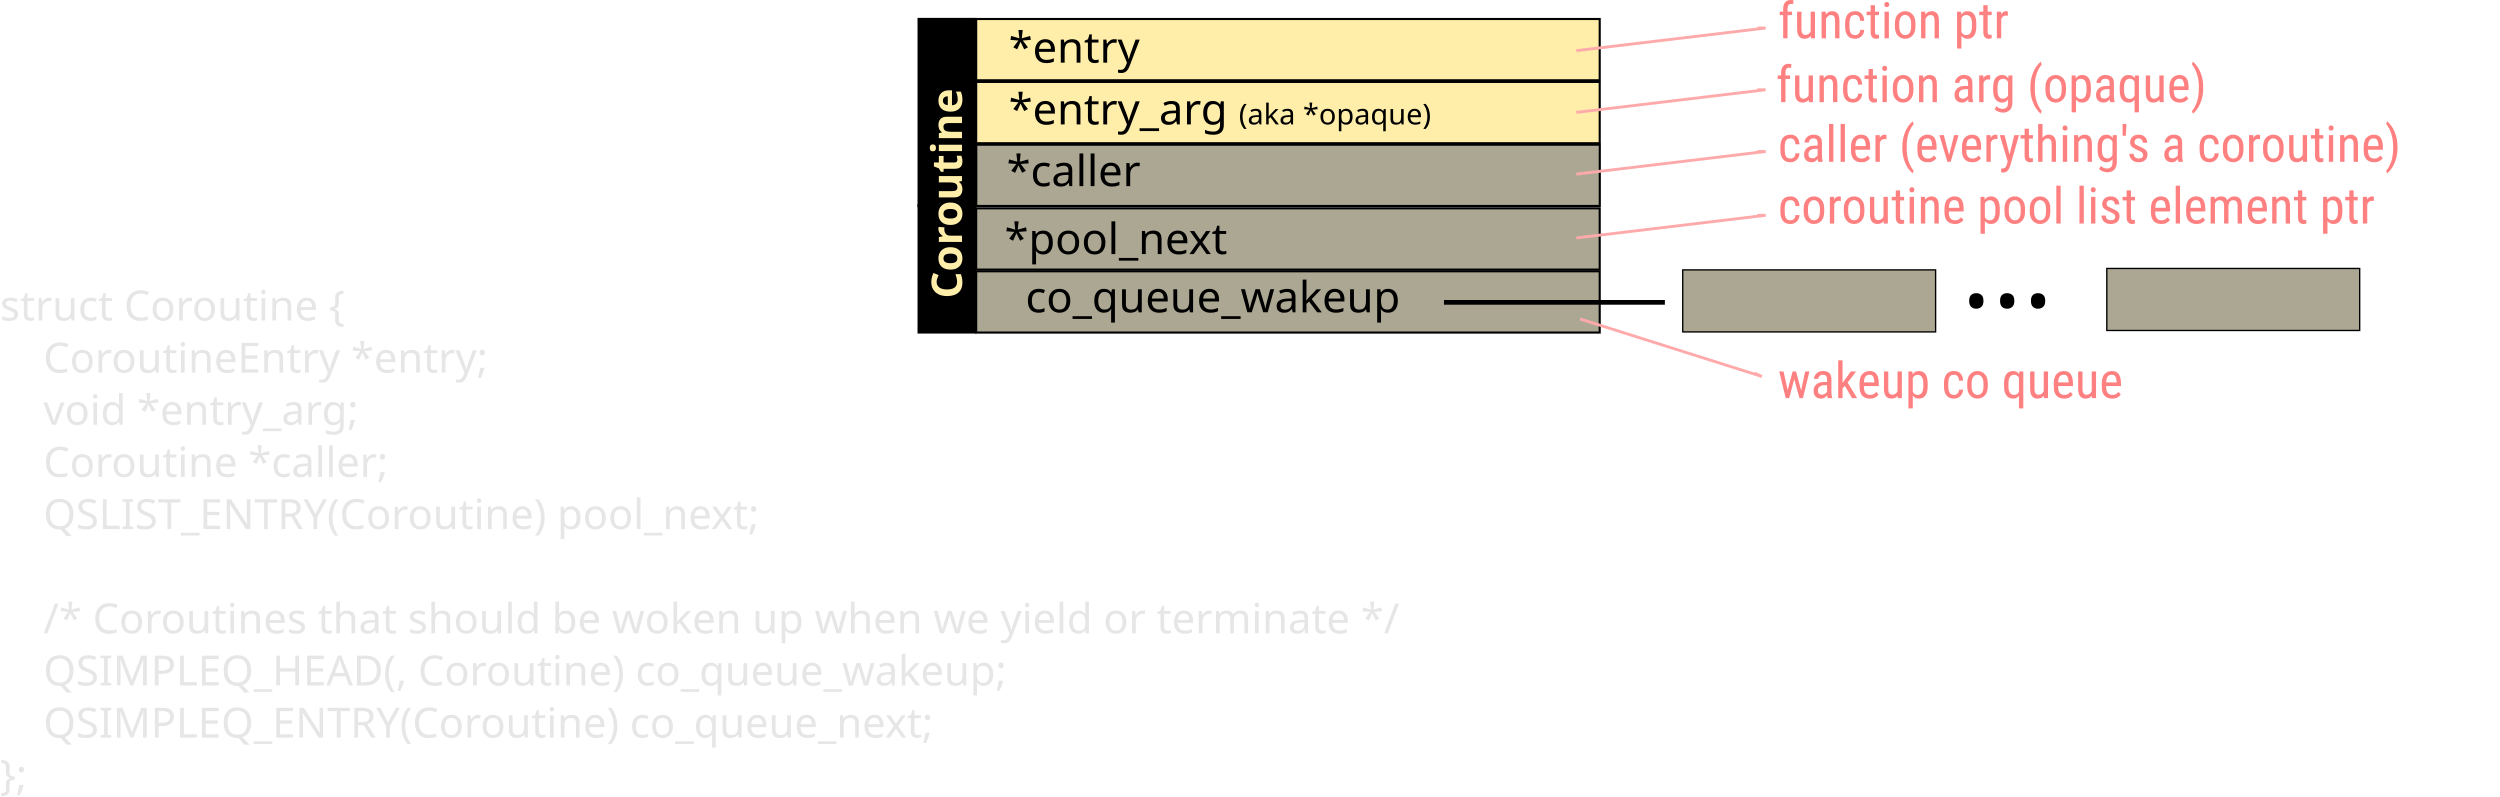
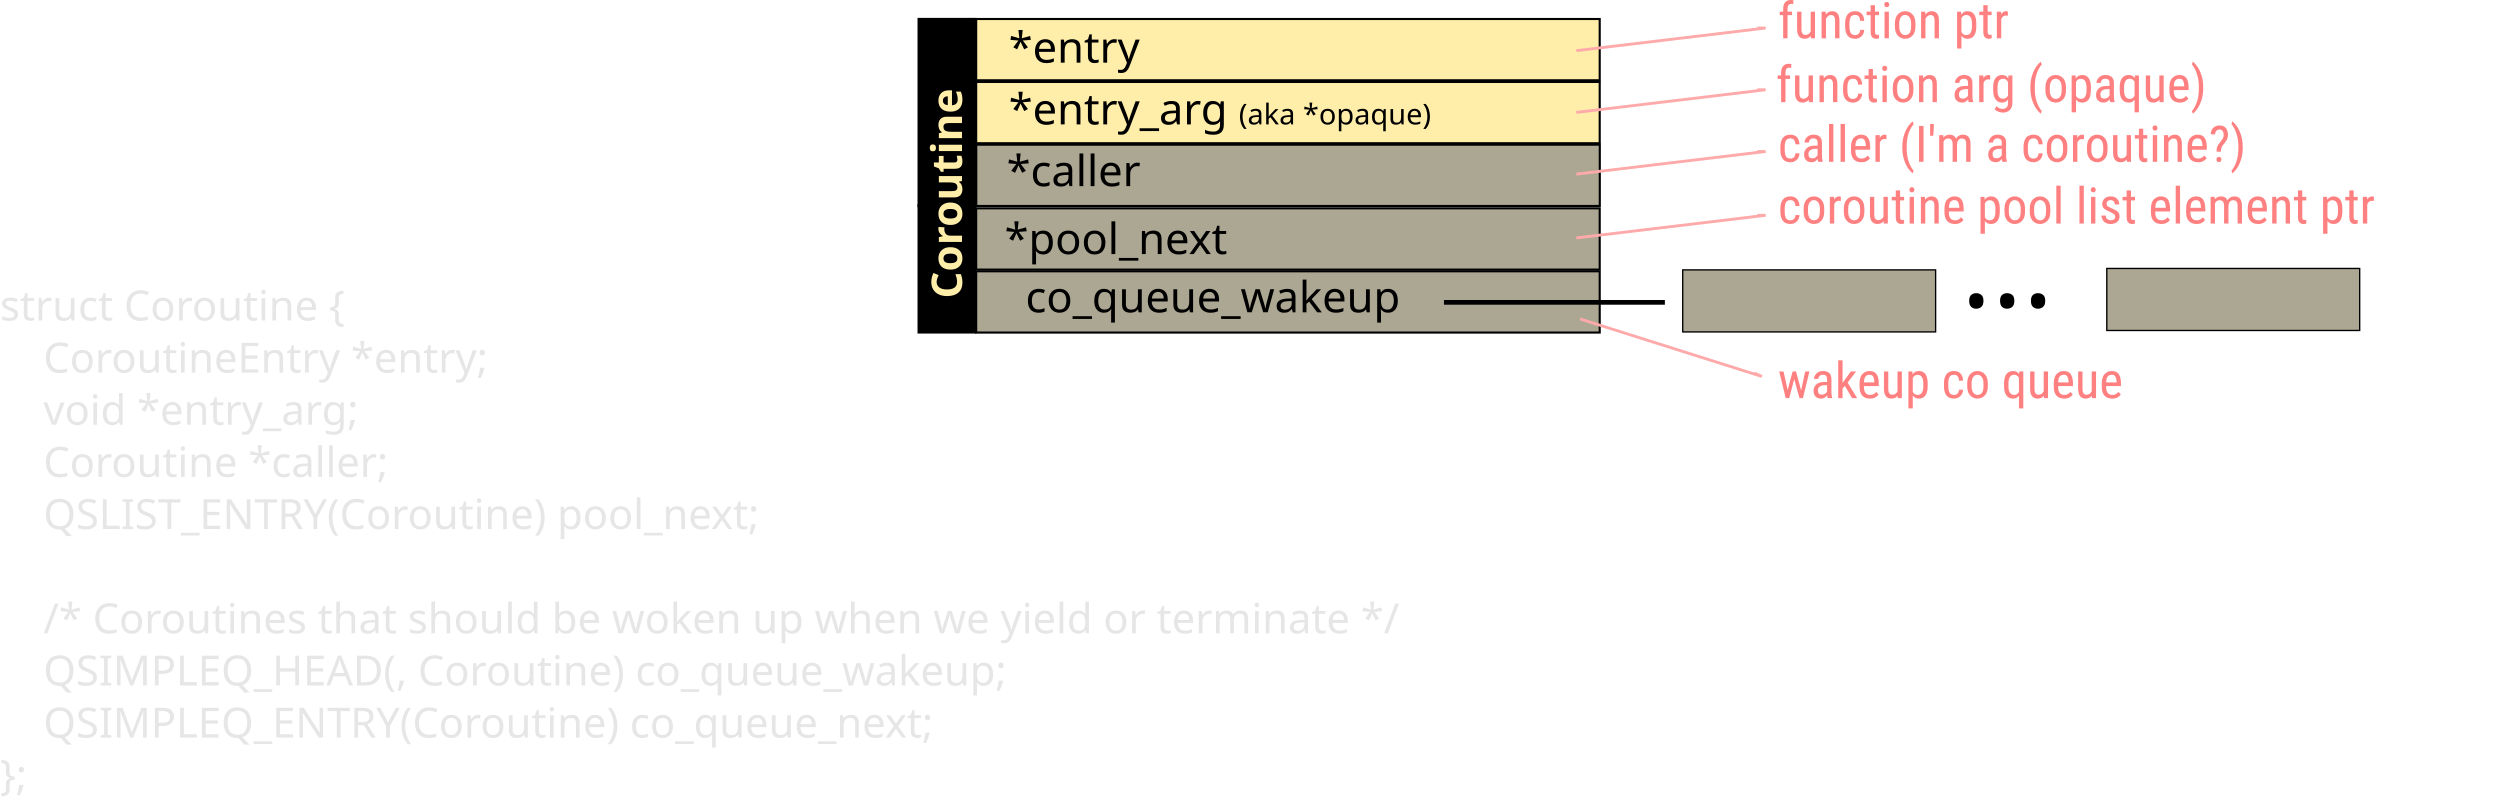
<svg xmlns="http://www.w3.org/2000/svg" width="1287.98" height="410.373" viewBox="0 0 1287.98 410.373" id="svg7033" version="1.1">
  <defs id="defs7035">
    <marker orient="auto" refY="0" refX="0" id="SquareM" style="overflow:visible">
      <path id="path5989" d="M -5,-5 -5,5 5,5 5,-5 -5,-5 Z" style="fill:#000000;fill-opacity:1;fill-rule:evenodd;stroke:#000000;stroke-width:1pt;stroke-opacity:1" transform="scale(0.4,0.4)" />
    </marker>
    <marker orient="auto" refY="0" refX="0" id="Arrow2Mend" style="overflow:visible">
      <path id="path5943" style="fill:#000000;fill-opacity:1;fill-rule:evenodd;stroke:#000000;stroke-width:0.625;stroke-linejoin:round;stroke-opacity:1" d="M 8.719,4.034 -2.207,0.016 8.719,-4.002 c -1.745,2.372 -1.735,5.617 -6e-7,8.035 z" transform="scale(-0.6,-0.6)" />
    </marker>
  </defs>
  <g id="layer3" style="display:inline" transform="translate(130.7143,-5.097676)" />
  <g id="layer1" transform="translate(2183.573,583.8798)" style="display:inline">
    <flowRoot xml:space="preserve" id="flowRoot7161" style="font-style:normal;font-weight:normal;font-size:40px;line-height:125%;font-family:sans-serif;letter-spacing:0px;word-spacing:0px;fill:#000000;fill-opacity:1;stroke:none;stroke-width:1px;stroke-linecap:butt;stroke-linejoin:miter;stroke-opacity:1" transform="translate(-2052.859,-588.9775)">
      <flowRegion id="flowRegion7163">
        <rect id="rect7165" width="490.714" height="110" x="80" y="-27.321" />
      </flowRegion>
      <flowPara id="flowPara7167" />
    </flowRoot>
    <rect style="opacity:0;fill:#ffeeaa;fill-opacity:1;stroke:#000000;stroke-width:1.484;stroke-opacity:1" id="rect8081" width="30.745" height="160.088" x="-1713.91" y="-572.627" />
    <rect style="opacity:0;fill:#000000;fill-opacity:1;stroke:#000000;stroke-width:1.484;stroke-opacity:1" id="rect8083" width="31.806" height="157.968" x="-1714.97" y="-573.687" />
    <rect y="-574.09" x="-1680.656" height="31.569" width="321.238" id="rect7769" style="display:inline;fill:#ffeeaa;fill-opacity:1;stroke:#000000;stroke-width:1.092;stroke-opacity:1" />
    <text transform="scale(1.004579,0.9954424)" id="text7773" y="-554.112" x="-1656.308" style="font-style:normal;font-weight:normal;font-size:141.776px;line-height:125%;font-family:sans-serif;letter-spacing:0px;word-spacing:0px;display:inline;fill:#000000;fill-opacity:1;stroke:none;stroke-width:1px;stroke-linecap:butt;stroke-linejoin:miter;stroke-opacity:1" xml:space="preserve">
      <tspan id="tspan7775" style="font-style:normal;font-variant:normal;font-weight:normal;font-stretch:normal;font-size:22.264px;font-family:'Roboto Mono';-inkscape-font-specification:'Roboto Mono'" y="-554.112" x="-1656.308">*entry</tspan>
      <tspan id="tspan7777" style="font-style:normal;font-variant:normal;font-weight:normal;font-stretch:normal;font-size:35.444px;font-family:'Roboto Mono';-inkscape-font-specification:'Roboto Mono'" y="-526.282" x="-1656.308" />
    </text>
  </g>
  <g id="layer4" style="display:inline" transform="translate(130.7143,-5.097676)">
    <path style="display:inline;fill:#ff8080;fill-rule:evenodd;stroke:#ffaaaa;stroke-width:1.484px;stroke-linecap:butt;stroke-linejoin:miter;stroke-opacity:1;marker-end:" d="m 681.39,31.193 97.537,-11.662 -4.241,0 0,0" id="path8293" />
    <text xml:space="preserve" style="font-style:normal;font-weight:normal;font-size:59.371px;line-height:125%;font-family:sans-serif;letter-spacing:0px;word-spacing:0px;display:inline;fill:#ff8080;fill-opacity:1;stroke:none;stroke-width:1px;stroke-linecap:butt;stroke-linejoin:miter;stroke-opacity:1" x="785.289" y="24.832" id="text8295">
      <tspan id="tspan8297" x="785.289" y="24.832" style="font-style:normal;font-variant:normal;font-weight:normal;font-stretch:condensed;font-size:25.975px;font-family:'Roboto Condensed';-inkscape-font-specification:'Roboto Condensed, Condensed';fill:#ff8080">function ptr</tspan>
    </text>
  </g>
  <g id="layer2" style="display:inline" transform="translate(130.7143,-5.097676)">
    <rect style="display:inline;fill:#ffeeaa;fill-opacity:1;stroke:#000000;stroke-width:1.092;stroke-opacity:1" id="rect7771" width="321.238" height="31.569" x="372.203" y="47.32" />
    <text xml:space="preserve" style="font-style:normal;font-weight:normal;font-size:141.776px;line-height:125%;font-family:sans-serif;letter-spacing:0px;word-spacing:0px;display:inline;fill:#000000;fill-opacity:1;stroke:none;stroke-width:1px;stroke-linecap:butt;stroke-linejoin:miter;stroke-opacity:1" x="387.195" y="69.513" id="text7779" transform="scale(1.004579,0.9954424)">
      <tspan x="387.195" y="69.513" style="font-style:normal;font-variant:normal;font-weight:normal;font-stretch:normal;font-size:22.264px;font-family:'Roboto Mono';-inkscape-font-specification:'Roboto Mono'" id="tspan7781">*entry_arg <tspan style="font-size:14.843px" id="tspan8073">(aka *opaque)</tspan>
      </tspan>
      <tspan x="387.195" y="97.343" style="font-style:normal;font-variant:normal;font-weight:normal;font-stretch:normal;font-size:35.444px;font-family:'Roboto Mono';-inkscape-font-specification:'Roboto Mono'" id="tspan7783" />
    </text>
    <text id="text8301" y="57.698" x="784.228" style="font-style:normal;font-weight:normal;font-size:59.371px;line-height:125%;font-family:sans-serif;letter-spacing:0px;word-spacing:0px;display:inline;fill:#ff8080;fill-opacity:1;stroke:none;stroke-width:1px;stroke-linecap:butt;stroke-linejoin:miter;stroke-opacity:1" xml:space="preserve">
      <tspan style="font-style:normal;font-variant:normal;font-weight:normal;font-stretch:condensed;font-size:25.975px;font-family:'Roboto Condensed';-inkscape-font-specification:'Roboto Condensed, Condensed';fill:#ff8080" y="57.698" x="784.228" id="tspan8303">function arg (opaque)</tspan>
    </text>
    <path id="path8307" d="m 681.39,62.999 97.537,-11.662 -4.241,0 0,0" style="display:inline;fill:#ff8080;fill-rule:evenodd;stroke:#ffaaaa;stroke-width:1.484px;stroke-linecap:butt;stroke-linejoin:miter;stroke-opacity:1;marker-end:" />
  </g>
  <g id="layer5" style="display:inline" transform="translate(130.7143,-0.2136262)" />
  <g id="layer6" style="display:inline" transform="translate(130.7143,-0.2136262)">
    <rect y="74.756" x="372.246" height="31.569" width="321.238" id="rect7755" style="display:inline;fill:#aca793;fill-opacity:1;stroke:#000000;stroke-width:1.092;stroke-opacity:1" />
    <text xml:space="preserve" style="font-style:normal;font-weight:normal;font-size:141.776px;line-height:125%;font-family:sans-serif;letter-spacing:0px;word-spacing:0px;display:inline;fill:#000000;fill-opacity:1;stroke:none;stroke-width:1px;stroke-linecap:butt;stroke-linejoin:miter;stroke-opacity:1" x="386.139" y="96.558" id="text8075" transform="scale(1.004579,0.9954424)">
      <tspan x="386.139" y="96.558" style="font-style:normal;font-variant:normal;font-weight:normal;font-stretch:normal;font-size:22.264px;font-family:'Roboto Mono';-inkscape-font-specification:'Roboto Mono'" id="tspan8077">*caller</tspan>
      <tspan x="386.139" y="124.388" style="font-style:normal;font-variant:normal;font-weight:normal;font-stretch:normal;font-size:35.444px;font-family:'Roboto Mono';-inkscape-font-specification:'Roboto Mono'" id="tspan8079" />
    </text>
  </g>
  <g id="layer7" style="display:inline" transform="translate(130.7143,-0.2136262)">
    <path style="display:inline;fill:#ff8080;fill-rule:evenodd;stroke:#ffaaaa;stroke-width:1.484px;stroke-linecap:butt;stroke-linejoin:miter;stroke-opacity:1;marker-end:" d="m 681.39,89.921 97.537,-11.662 -4.241,0 0,0" id="path8309" />
    <text id="text8311" y="83.56" x="785.289" style="font-style:normal;font-weight:normal;font-size:59.371px;line-height:125%;font-family:sans-serif;letter-spacing:0px;word-spacing:0px;display:inline;fill:#ff8080;fill-opacity:1;stroke:none;stroke-width:1px;stroke-linecap:butt;stroke-linejoin:miter;stroke-opacity:1" xml:space="preserve">
-       <tspan style="font-style:normal;font-variant:normal;font-weight:normal;font-stretch:condensed;font-size:25.975px;font-family:'Roboto Condensed';-inkscape-font-specification:'Roboto Condensed, Condensed';fill:#ff8080" y="83.56" x="785.289" id="tspan8313">caller (everything's a coroutine)</tspan>
+       <tspan style="font-style:normal;font-variant:normal;font-weight:normal;font-stretch:condensed;font-size:25.975px;font-family:'Roboto Condensed';-inkscape-font-specification:'Roboto Condensed, Condensed';fill:#ff8080" y="83.56" x="785.289" id="tspan8313">caller (I'm a coroutine?)</tspan>
    </text>
  </g>
  <g id="layer8" style="display:inline" transform="translate(130.7143,-0.2136262)">
    <rect style="display:inline;fill:#aca793;fill-opacity:1;stroke:#000000;stroke-width:1.092;stroke-opacity:1" id="rect3336-7-4" width="321.238" height="31.569" x="372.203" y="107.54" />
    <text xml:space="preserve" style="font-style:normal;font-weight:normal;font-size:141.776px;line-height:125%;font-family:sans-serif;letter-spacing:0px;word-spacing:0px;display:inline;fill:#000000;fill-opacity:1;stroke:none;stroke-width:1px;stroke-linecap:butt;stroke-linejoin:miter;stroke-opacity:1" x="385.084" y="131.704" id="text4182-8-0" transform="scale(1.004579,0.9954424)">
      <tspan x="385.084" y="131.704" style="font-style:normal;font-variant:normal;font-weight:normal;font-stretch:normal;font-size:22.264px;font-family:'Roboto Mono';-inkscape-font-specification:'Roboto Mono'" id="tspan6771">*pool_next</tspan>
      <tspan x="385.084" y="159.534" style="font-style:normal;font-variant:normal;font-weight:normal;font-stretch:normal;font-size:35.444px;font-family:'Roboto Mono';-inkscape-font-specification:'Roboto Mono'" id="tspan5837-2" />
    </text>
  </g>
  <g id="layer9" style="display:inline" transform="translate(130.7143,-0.2136262)">
    <text id="text8392" y="115.365" x="785.289" style="font-style:normal;font-weight:normal;font-size:59.371px;line-height:125%;font-family:sans-serif;letter-spacing:0px;word-spacing:0px;display:inline;fill:#ff8080;fill-opacity:1;stroke:none;stroke-width:1px;stroke-linecap:butt;stroke-linejoin:miter;stroke-opacity:1" xml:space="preserve">
      <tspan style="font-style:normal;font-variant:normal;font-weight:normal;font-stretch:condensed;font-size:25.975px;font-family:'Roboto Condensed';-inkscape-font-specification:'Roboto Condensed, Condensed';fill:#ff8080" y="115.365" x="785.289" id="tspan8394">coroutine pool list element ptr</tspan>
    </text>
    <path id="path8390" d="m 681.39,122.787 97.537,-11.662 -4.241,0 0,0" style="display:inline;fill:#ff8080;fill-rule:evenodd;stroke:#ffaaaa;stroke-width:1.484px;stroke-linecap:butt;stroke-linejoin:miter;stroke-opacity:1;marker-end:" />
  </g>
  <g id="layer10" style="display:inline" transform="translate(130.7143,-0.2136262)">
    <rect y="139.974" x="372.203" height="31.569" width="321.238" id="rect5884" style="display:inline;fill:#aca793;fill-opacity:1;stroke:#000000;stroke-width:1.092;stroke-opacity:1" />
    <rect style="display:inline;fill:#aca793;fill-opacity:1;stroke:#000000;stroke-width:0.7;stroke-opacity:1" id="rect3336-7-4-4" width="130.284" height="31.959" x="736.215" y="139.257" />
    <rect style="display:inline;fill:#aca793;fill-opacity:1;stroke:#000000;stroke-width:0.7;stroke-opacity:1" id="rect3336-7-4-4-5" width="130.284" height="31.959" x="954.693" y="138.515" />
    <text xml:space="preserve" style="font-style:normal;font-weight:normal;font-size:141.776px;line-height:125%;font-family:sans-serif;letter-spacing:0px;word-spacing:0px;display:inline;fill:#000000;fill-opacity:1;stroke:none;stroke-width:1px;stroke-linecap:butt;stroke-linejoin:miter;stroke-opacity:1" x="395.819" y="161.848" id="text4182-8" transform="scale(1.004579,0.9954424)">
      <tspan id="tspan4184-7" x="395.819" y="161.848" style="font-style:normal;font-variant:normal;font-weight:normal;font-stretch:normal;font-size:22.264px;font-family:'Roboto Mono';-inkscape-font-specification:'Roboto Mono'">co_queue_wakeup</tspan>
      <tspan x="395.819" y="189.678" style="font-style:normal;font-variant:normal;font-weight:normal;font-stretch:normal;font-size:35.444px;font-family:'Roboto Mono';-inkscape-font-specification:'Roboto Mono'" id="tspan5837" />
    </text>
    <text xml:space="preserve" style="font-style:normal;font-weight:normal;font-size:59.371px;line-height:125%;font-family:sans-serif;letter-spacing:0px;word-spacing:0px;display:inline;fill:#000000;fill-opacity:1;stroke:none;stroke-width:1px;stroke-linecap:butt;stroke-linejoin:miter;stroke-opacity:1" x="879.507" y="158.438" id="text5896">
      <tspan id="tspan5898" x="879.507" y="158.438">...</tspan>
    </text>
    <path style="display:inline;fill:none;fill-rule:evenodd;stroke:#000000;stroke-width:2.414px;stroke-linecap:butt;stroke-linejoin:miter;stroke-opacity:1;marker-end:" d="m 613.193,155.984 113.823,0" id="path5910" />
  </g>
  <g id="layer11" style="display:inline" transform="translate(130.7143,-0.2136262)">
    <path style="display:inline;fill:#ff8080;fill-rule:evenodd;stroke:#ffaaaa;stroke-width:1.484px;stroke-linecap:butt;stroke-linejoin:miter;stroke-opacity:1;marker-end:" d="m 683.328,164.546 93.659,29.622 -3.863,-1.75 0,0" id="path8405" />
    <text xml:space="preserve" style="font-style:normal;font-weight:normal;font-size:59.371px;line-height:125%;font-family:sans-serif;letter-spacing:0px;word-spacing:0px;display:inline;fill:#ff8080;fill-opacity:1;stroke:none;stroke-width:1px;stroke-linecap:butt;stroke-linejoin:miter;stroke-opacity:1" x="785.289" y="205.325" id="text8431">
      <tspan x="785.289" y="205.325" style="font-style:normal;font-variant:normal;font-weight:normal;font-stretch:condensed;font-size:25.975px;font-family:'Roboto Condensed';-inkscape-font-specification:'Roboto Condensed, Condensed';fill:#ff8080" id="tspan8435">wakeup co queue </tspan>
    </text>
  </g>
  <g id="layer12" style="display:inline" transform="translate(130.7143,-0.2136262)">
    <rect style="display:inline;opacity:1;fill:#000000;fill-opacity:1;stroke:#000000;stroke-width:1.151;stroke-opacity:1" id="rect8085" width="29.146" height="96.417" x="342.562" y="9.995" />
    <rect y="105.853" x="342.463" height="65.725" width="29.343" id="rect8156" style="display:inline;opacity:1;fill:#000000;fill-opacity:1;stroke:#000000;stroke-width:0.953;stroke-opacity:1" />
    <text xml:space="preserve" style="font-style:normal;font-weight:normal;font-size:63.554px;line-height:125%;font-family:sans-serif;letter-spacing:0px;word-spacing:0px;display:inline;fill:#ffeeaa;fill-opacity:1;stroke:none;stroke-width:1px;stroke-linecap:butt;stroke-linejoin:miter;stroke-opacity:1" x="-154.012" y="364.893" id="text8087" transform="matrix(0,-1,1,0,0,0)">
      <tspan id="tspan8089" x="-154.012" y="364.893" style="font-style:normal;font-variant:normal;font-weight:bold;font-stretch:normal;font-size:21.847px;font-family:'Roboto Mono';-inkscape-font-specification:'Roboto Mono Bold';fill:#ffeeaa">Coroutine</tspan>
    </text>
  </g>
  <g id="layer13" style="display:inline" transform="translate(130.7143,-0.2136262)">
    <text xml:space="preserve" style="font-style:normal;font-weight:normal;font-size:114.611px;line-height:125%;font-family:sans-serif;letter-spacing:0px;word-spacing:0px;display:inline;fill:#e6e6e6;fill-opacity:1;stroke:none;stroke-width:1px;stroke-linecap:butt;stroke-linejoin:miter;stroke-opacity:1" x="-130.714" y="114.879" id="text5714">
      <tspan id="tspan5716" x="-130.714" y="114.879" />
      <tspan x="-130.714" y="165.324" id="tspan5718" style="font-style:normal;font-variant:normal;font-weight:normal;font-stretch:normal;font-size:21.49px;font-family:'Roboto Mono';-inkscape-font-specification:'Roboto Mono';fill:#e6e6e6">struct Coroutine {</tspan>
      <tspan x="-130.714" y="192.186" id="tspan5720" style="font-style:normal;font-variant:normal;font-weight:normal;font-stretch:normal;font-size:21.49px;font-family:'Roboto Mono';-inkscape-font-specification:'Roboto Mono';fill:#e6e6e6">    CoroutineEntry *entry;</tspan>
      <tspan x="-130.714" y="219.048" id="tspan5722" style="font-style:normal;font-variant:normal;font-weight:normal;font-stretch:normal;font-size:21.49px;font-family:'Roboto Mono';-inkscape-font-specification:'Roboto Mono';fill:#e6e6e6">    void *entry_arg;</tspan>
      <tspan x="-130.714" y="245.91" id="tspan5724" style="font-style:normal;font-variant:normal;font-weight:normal;font-stretch:normal;font-size:21.49px;font-family:'Roboto Mono';-inkscape-font-specification:'Roboto Mono';fill:#e6e6e6">    Coroutine *caller;</tspan>
      <tspan x="-130.714" y="272.772" id="tspan5726" style="font-style:normal;font-variant:normal;font-weight:normal;font-stretch:normal;font-size:21.49px;font-family:'Roboto Mono';-inkscape-font-specification:'Roboto Mono';fill:#e6e6e6">    QSLIST_ENTRY(Coroutine) pool_next;</tspan>
      <tspan x="-130.714" y="299.634" id="tspan5728" style="font-style:normal;font-variant:normal;font-weight:normal;font-stretch:normal;font-size:21.49px;font-family:'Roboto Mono';-inkscape-font-specification:'Roboto Mono';fill:#e6e6e6" />
      <tspan x="-130.714" y="326.496" id="tspan5730" style="font-style:normal;font-variant:normal;font-weight:normal;font-stretch:normal;font-size:21.49px;font-family:'Roboto Mono';-inkscape-font-specification:'Roboto Mono';fill:#e6e6e6">    /* Coroutines that should be woken up when we yield or terminate */</tspan>
      <tspan x="-130.714" y="353.358" id="tspan5732" style="font-style:normal;font-variant:normal;font-weight:normal;font-stretch:normal;font-size:21.49px;font-family:'Roboto Mono';-inkscape-font-specification:'Roboto Mono';fill:#e6e6e6">    QSIMPLEQ_HEAD(, Coroutine) co_queue_wakeup;</tspan>
      <tspan x="-130.714" y="380.22" id="tspan5734" style="font-style:normal;font-variant:normal;font-weight:normal;font-stretch:normal;font-size:21.49px;font-family:'Roboto Mono';-inkscape-font-specification:'Roboto Mono';fill:#e6e6e6">    QSIMPLEQ_ENTRY(Coroutine) co_queue_next;</tspan>
      <tspan x="-130.714" y="407.082" id="tspan5736" style="font-style:normal;font-variant:normal;font-weight:normal;font-stretch:normal;font-size:21.49px;font-family:'Roboto Mono';-inkscape-font-specification:'Roboto Mono';fill:#e6e6e6">};</tspan>
    </text>
  </g>
</svg>
